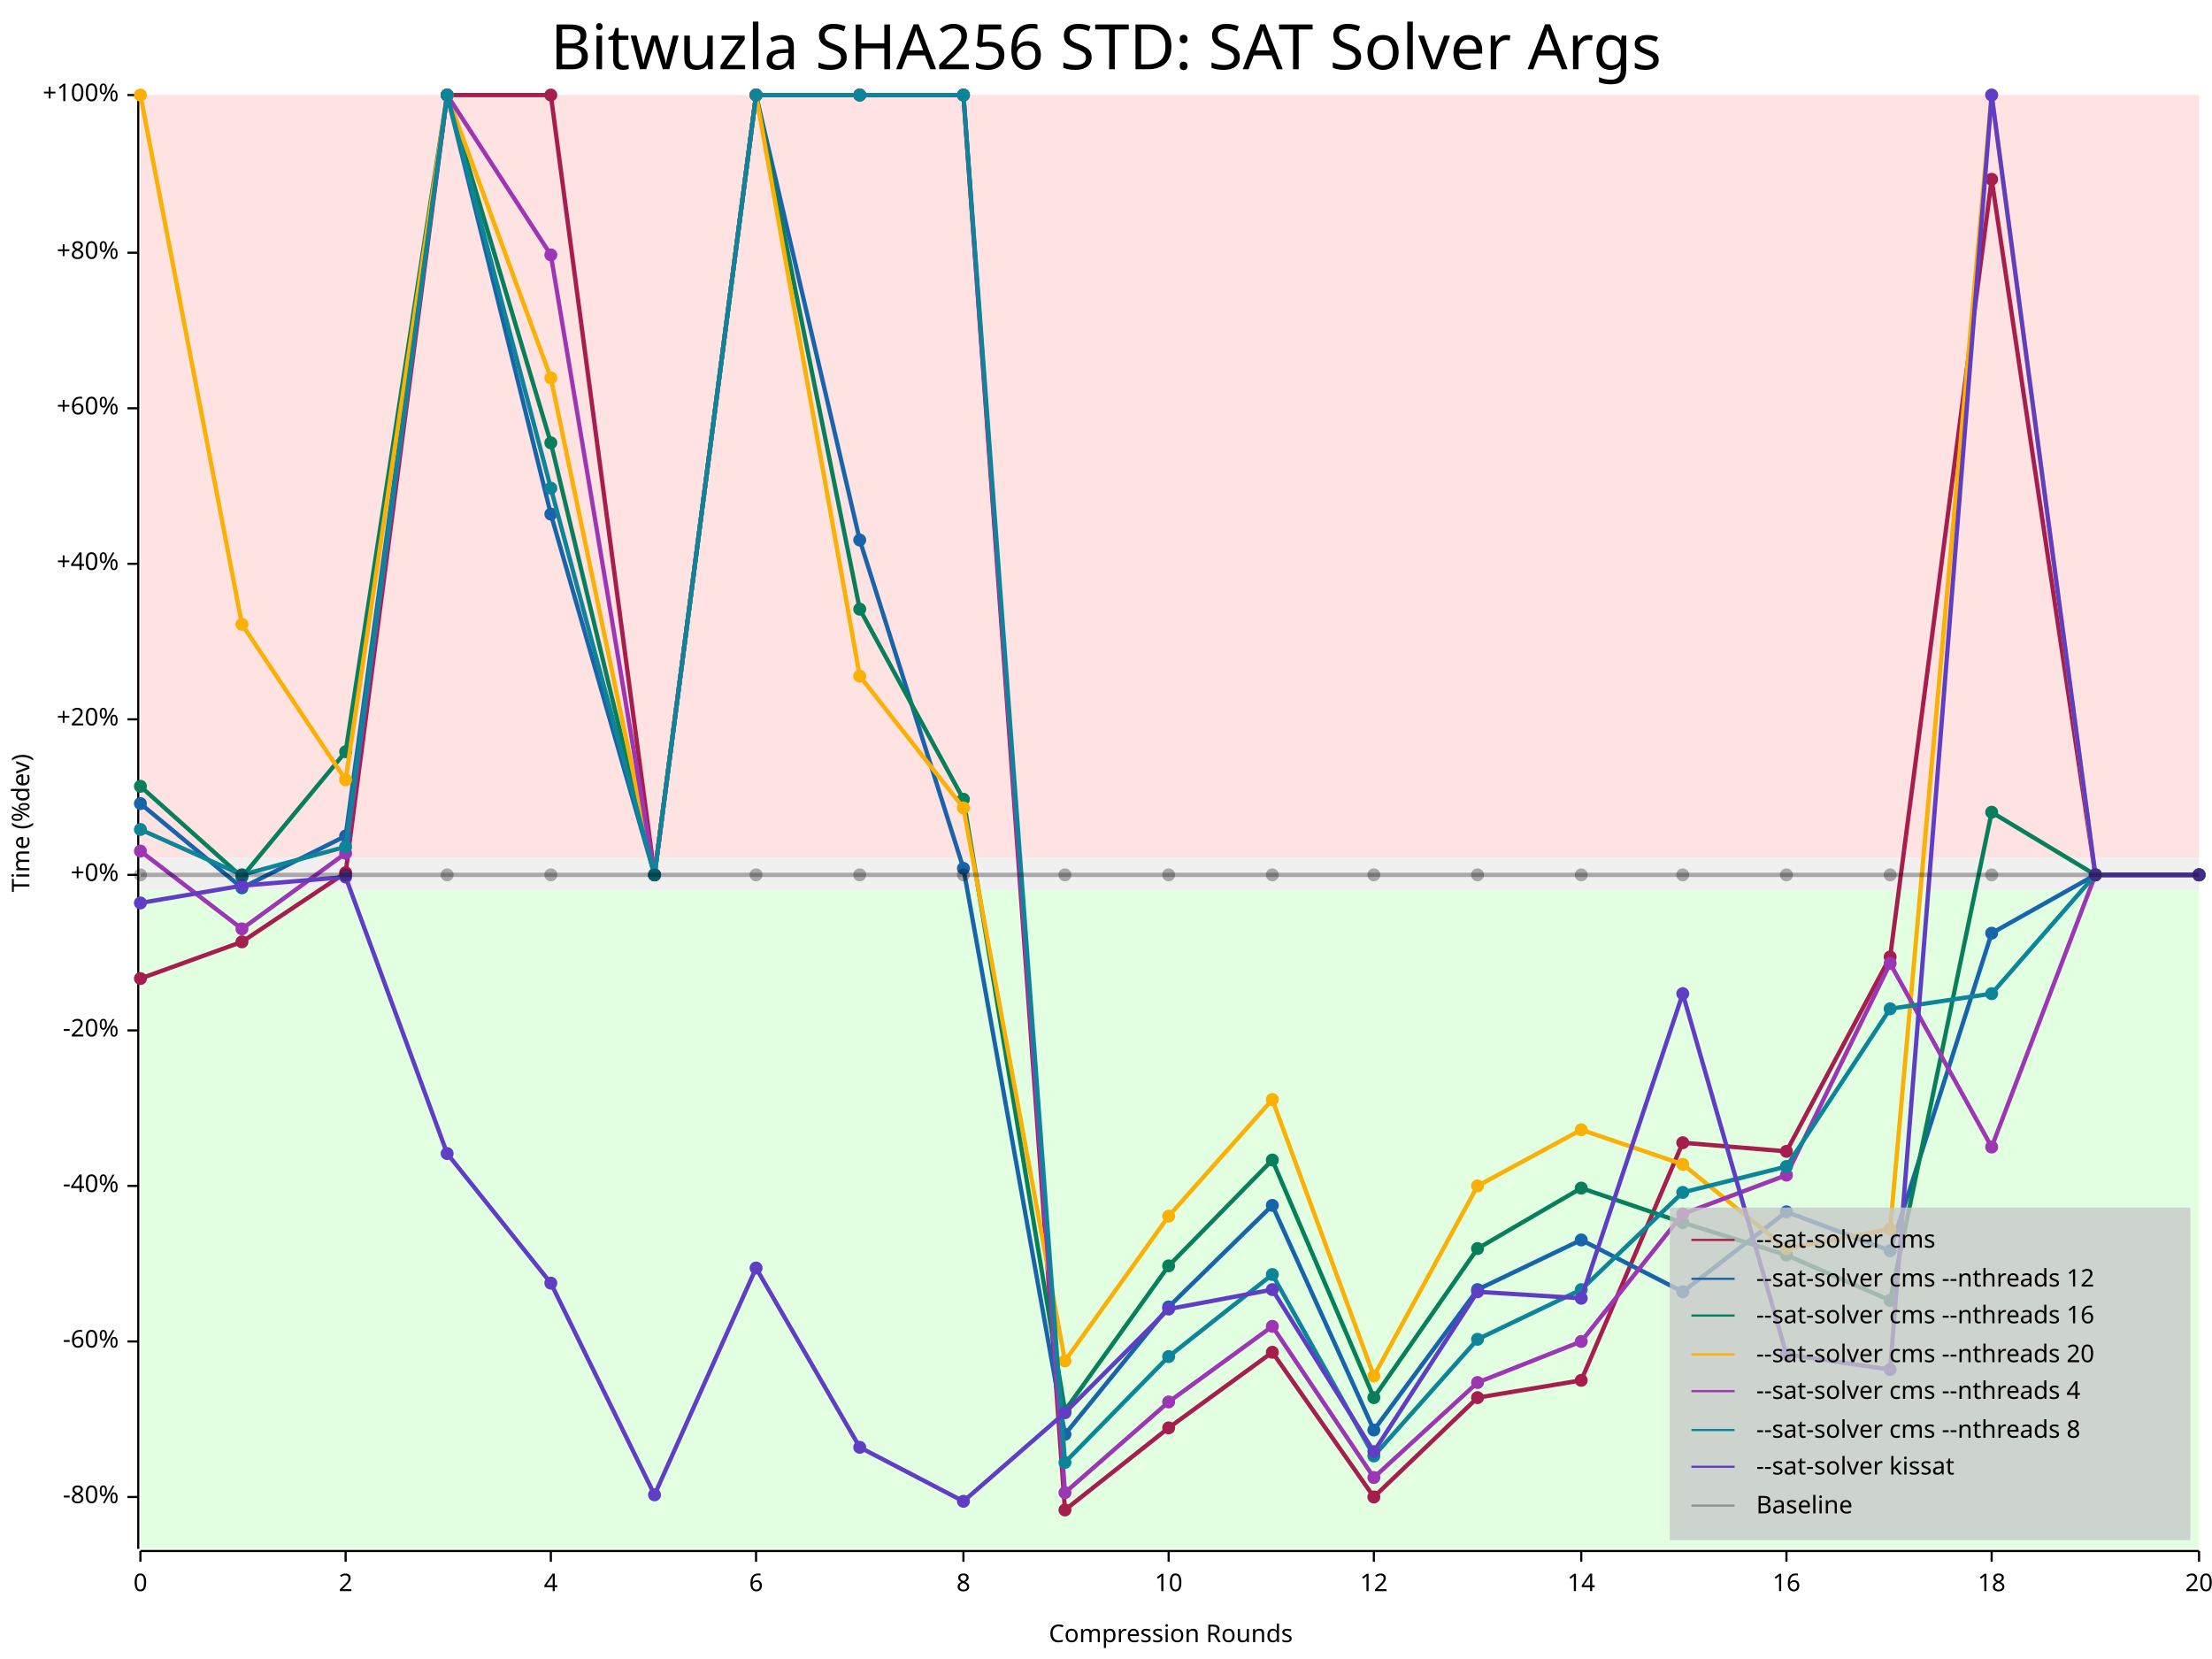
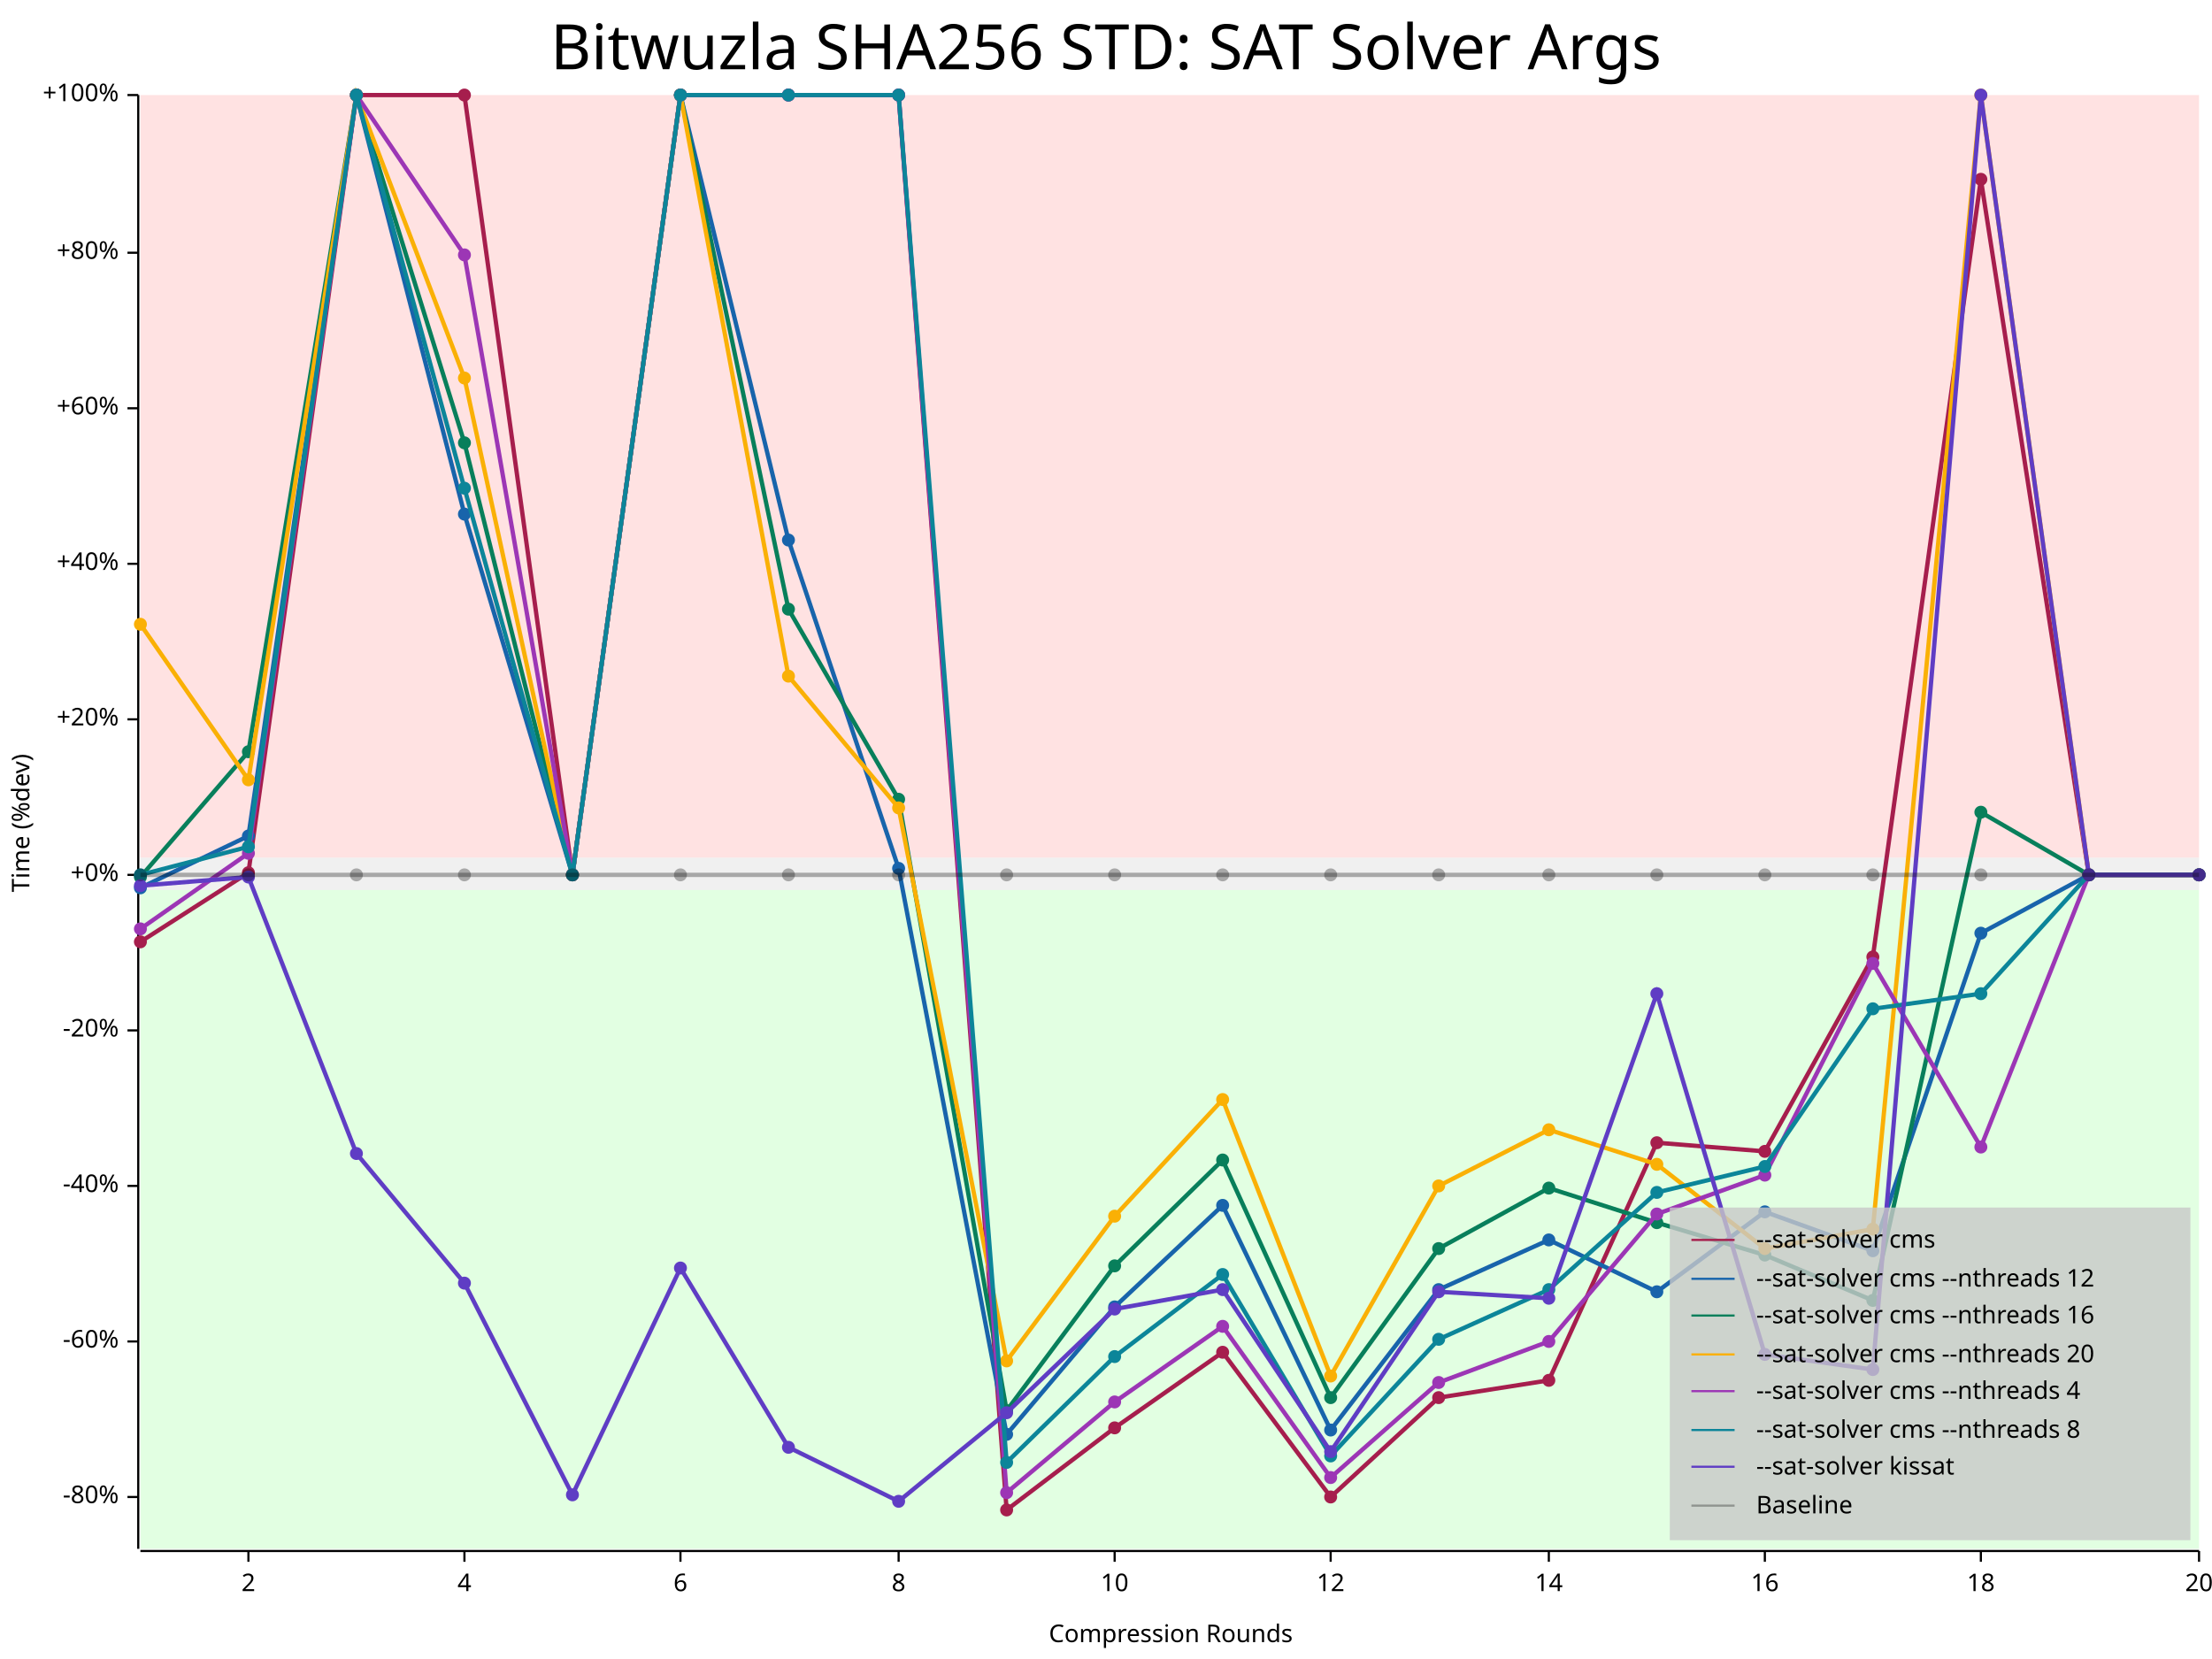
<svg xmlns="http://www.w3.org/2000/svg" width="1024" height="768" viewBox="0 0 1024 768">
  <rect x="0" y="0" width="1024" height="768" opacity="1" fill="#FFFFFF" stroke="none" />
  <text x="512" y="10" dy="0.76em" text-anchor="middle" font-family="noto sans" font-size="29.032" opacity="1" fill="#000000">
Bitwuzla SHA256 STD: SAT Solver Args
</text>
  <rect x="65" y="412" width="953" height="305" opacity="0.4" fill="#B6FFB6" stroke="none" />
  <rect x="65" y="397" width="953" height="15" opacity="0.2" fill="#B6B6B6" stroke="none" />
  <rect x="65" y="44" width="953" height="353" opacity="0.4" fill="#FFB6B6" stroke="none" />
  <text x="542" y="763" dy="-0.5ex" text-anchor="middle" font-family="noto sans" font-size="11.29" opacity="1" fill="#000000">
Compression Rounds
</text>
  <polyline fill="none" opacity="1" stroke="#000000" stroke-width="1" points="65,718 1018,718 " />
-   <text x="65" y="728" dy="0.76em" text-anchor="middle" font-family="noto sans" font-size="11.29" opacity="1" fill="#000000">
- 0
- </text>
-   <polyline fill="none" opacity="1" stroke="#000000" stroke-width="1" points="65,718 65,723 " />
-   <text x="160" y="728" dy="0.76em" text-anchor="middle" font-family="noto sans" font-size="11.29" opacity="1" fill="#000000">
+   <text x="115" y="728" dy="0.76em" text-anchor="middle" font-family="noto sans" font-size="11.29" opacity="1" fill="#000000">
2
</text>
-   <polyline fill="none" opacity="1" stroke="#000000" stroke-width="1" points="160,718 160,723 " />
-   <text x="255" y="728" dy="0.76em" text-anchor="middle" font-family="noto sans" font-size="11.29" opacity="1" fill="#000000">
+   <polyline fill="none" opacity="1" stroke="#000000" stroke-width="1" points="115,718 115,723 " />
+   <text x="215" y="728" dy="0.76em" text-anchor="middle" font-family="noto sans" font-size="11.29" opacity="1" fill="#000000">
4
</text>
-   <polyline fill="none" opacity="1" stroke="#000000" stroke-width="1" points="255,718 255,723 " />
-   <text x="350" y="728" dy="0.76em" text-anchor="middle" font-family="noto sans" font-size="11.29" opacity="1" fill="#000000">
+   <polyline fill="none" opacity="1" stroke="#000000" stroke-width="1" points="215,718 215,723 " />
+   <text x="315" y="728" dy="0.76em" text-anchor="middle" font-family="noto sans" font-size="11.29" opacity="1" fill="#000000">
6
</text>
-   <polyline fill="none" opacity="1" stroke="#000000" stroke-width="1" points="350,718 350,723 " />
-   <text x="446" y="728" dy="0.76em" text-anchor="middle" font-family="noto sans" font-size="11.29" opacity="1" fill="#000000">
+   <polyline fill="none" opacity="1" stroke="#000000" stroke-width="1" points="315,718 315,723 " />
+   <text x="416" y="728" dy="0.76em" text-anchor="middle" font-family="noto sans" font-size="11.29" opacity="1" fill="#000000">
8
</text>
-   <polyline fill="none" opacity="1" stroke="#000000" stroke-width="1" points="446,718 446,723 " />
-   <text x="541" y="728" dy="0.76em" text-anchor="middle" font-family="noto sans" font-size="11.29" opacity="1" fill="#000000">
+   <polyline fill="none" opacity="1" stroke="#000000" stroke-width="1" points="416,718 416,723 " />
+   <text x="516" y="728" dy="0.76em" text-anchor="middle" font-family="noto sans" font-size="11.29" opacity="1" fill="#000000">
10
</text>
-   <polyline fill="none" opacity="1" stroke="#000000" stroke-width="1" points="541,718 541,723 " />
-   <text x="636" y="728" dy="0.76em" text-anchor="middle" font-family="noto sans" font-size="11.29" opacity="1" fill="#000000">
+   <polyline fill="none" opacity="1" stroke="#000000" stroke-width="1" points="516,718 516,723 " />
+   <text x="616" y="728" dy="0.76em" text-anchor="middle" font-family="noto sans" font-size="11.29" opacity="1" fill="#000000">
12
</text>
-   <polyline fill="none" opacity="1" stroke="#000000" stroke-width="1" points="636,718 636,723 " />
-   <text x="732" y="728" dy="0.76em" text-anchor="middle" font-family="noto sans" font-size="11.29" opacity="1" fill="#000000">
+   <polyline fill="none" opacity="1" stroke="#000000" stroke-width="1" points="616,718 616,723 " />
+   <text x="717" y="728" dy="0.76em" text-anchor="middle" font-family="noto sans" font-size="11.29" opacity="1" fill="#000000">
14
</text>
-   <polyline fill="none" opacity="1" stroke="#000000" stroke-width="1" points="732,718 732,723 " />
-   <text x="827" y="728" dy="0.76em" text-anchor="middle" font-family="noto sans" font-size="11.29" opacity="1" fill="#000000">
+   <polyline fill="none" opacity="1" stroke="#000000" stroke-width="1" points="717,718 717,723 " />
+   <text x="817" y="728" dy="0.76em" text-anchor="middle" font-family="noto sans" font-size="11.29" opacity="1" fill="#000000">
16
</text>
-   <polyline fill="none" opacity="1" stroke="#000000" stroke-width="1" points="827,718 827,723 " />
-   <text x="922" y="728" dy="0.76em" text-anchor="middle" font-family="noto sans" font-size="11.29" opacity="1" fill="#000000">
+   <polyline fill="none" opacity="1" stroke="#000000" stroke-width="1" points="817,718 817,723 " />
+   <text x="917" y="728" dy="0.76em" text-anchor="middle" font-family="noto sans" font-size="11.29" opacity="1" fill="#000000">
18
</text>
-   <polyline fill="none" opacity="1" stroke="#000000" stroke-width="1" points="922,718 922,723 " />
+   <polyline fill="none" opacity="1" stroke="#000000" stroke-width="1" points="917,718 917,723 " />
  <text x="1018" y="728" dy="0.76em" text-anchor="middle" font-family="noto sans" font-size="11.29" opacity="1" fill="#000000">
20
</text>
  <polyline fill="none" opacity="1" stroke="#000000" stroke-width="1" points="1018,718 1018,723 " />
  <text x="5" y="381" dy="0.76em" text-anchor="middle" font-family="noto sans" font-size="11.29" opacity="1" fill="#000000" transform="rotate(270, 5, 381)">
Time (%dev)
</text>
  <polyline fill="none" opacity="1" stroke="#000000" stroke-width="1" points="64,44 64,717 " />
  <text x="55" y="693" dy="0.5ex" text-anchor="end" font-family="noto sans" font-size="11.29" opacity="1" fill="#000000">
-80%
</text>
  <polyline fill="none" opacity="1" stroke="#000000" stroke-width="1" points="59,693 64,693 " />
  <text x="55" y="621" dy="0.5ex" text-anchor="end" font-family="noto sans" font-size="11.29" opacity="1" fill="#000000">
-60%
</text>
  <polyline fill="none" opacity="1" stroke="#000000" stroke-width="1" points="59,621 64,621 " />
  <text x="55" y="549" dy="0.5ex" text-anchor="end" font-family="noto sans" font-size="11.29" opacity="1" fill="#000000">
-40%
</text>
  <polyline fill="none" opacity="1" stroke="#000000" stroke-width="1" points="59,549 64,549 " />
  <text x="55" y="477" dy="0.5ex" text-anchor="end" font-family="noto sans" font-size="11.29" opacity="1" fill="#000000">
-20%
</text>
  <polyline fill="none" opacity="1" stroke="#000000" stroke-width="1" points="59,477 64,477 " />
  <text x="55" y="405" dy="0.5ex" text-anchor="end" font-family="noto sans" font-size="11.29" opacity="1" fill="#000000">
+0%
</text>
  <polyline fill="none" opacity="1" stroke="#000000" stroke-width="1" points="59,405 64,405 " />
  <text x="55" y="333" dy="0.5ex" text-anchor="end" font-family="noto sans" font-size="11.29" opacity="1" fill="#000000">
+20%
</text>
  <polyline fill="none" opacity="1" stroke="#000000" stroke-width="1" points="59,333 64,333 " />
  <text x="55" y="261" dy="0.5ex" text-anchor="end" font-family="noto sans" font-size="11.29" opacity="1" fill="#000000">
+40%
</text>
  <polyline fill="none" opacity="1" stroke="#000000" stroke-width="1" points="59,261 64,261 " />
  <text x="55" y="189" dy="0.5ex" text-anchor="end" font-family="noto sans" font-size="11.29" opacity="1" fill="#000000">
+60%
</text>
  <polyline fill="none" opacity="1" stroke="#000000" stroke-width="1" points="59,189 64,189 " />
  <text x="55" y="117" dy="0.5ex" text-anchor="end" font-family="noto sans" font-size="11.29" opacity="1" fill="#000000">
+80%
</text>
  <polyline fill="none" opacity="1" stroke="#000000" stroke-width="1" points="59,117 64,117 " />
  <text x="55" y="44" dy="0.5ex" text-anchor="end" font-family="noto sans" font-size="11.29" opacity="1" fill="#000000">
+100%
</text>
  <polyline fill="none" opacity="1" stroke="#000000" stroke-width="1" points="59,44 64,44 " />
-   <polyline fill="none" opacity="1" stroke="#A61E4D" stroke-width="2" points="65,453 112,436 160,404 207,44 255,44 303,405 350,44 398,44 446,44 493,699 541,661 589,626 636,693 684,647 732,639 779,529 827,533 875,443 922,83 970,405 1018,405 " />
-   <circle cx="65" cy="453" r="3" opacity="1" fill="#A61E4D" stroke="none" stroke-width="1" />
-   <circle cx="112" cy="436" r="3" opacity="1" fill="#A61E4D" stroke="none" stroke-width="1" />
-   <circle cx="160" cy="404" r="3" opacity="1" fill="#A61E4D" stroke="none" stroke-width="1" />
-   <circle cx="207" cy="44" r="3" opacity="1" fill="#A61E4D" stroke="none" stroke-width="1" />
-   <circle cx="255" cy="44" r="3" opacity="1" fill="#A61E4D" stroke="none" stroke-width="1" />
-   <circle cx="303" cy="405" r="3" opacity="1" fill="#A61E4D" stroke="none" stroke-width="1" />
-   <circle cx="350" cy="44" r="3" opacity="1" fill="#A61E4D" stroke="none" stroke-width="1" />
-   <circle cx="398" cy="44" r="3" opacity="1" fill="#A61E4D" stroke="none" stroke-width="1" />
-   <circle cx="446" cy="44" r="3" opacity="1" fill="#A61E4D" stroke="none" stroke-width="1" />
-   <circle cx="493" cy="699" r="3" opacity="1" fill="#A61E4D" stroke="none" stroke-width="1" />
-   <circle cx="541" cy="661" r="3" opacity="1" fill="#A61E4D" stroke="none" stroke-width="1" />
-   <circle cx="589" cy="626" r="3" opacity="1" fill="#A61E4D" stroke="none" stroke-width="1" />
-   <circle cx="636" cy="693" r="3" opacity="1" fill="#A61E4D" stroke="none" stroke-width="1" />
-   <circle cx="684" cy="647" r="3" opacity="1" fill="#A61E4D" stroke="none" stroke-width="1" />
-   <circle cx="732" cy="639" r="3" opacity="1" fill="#A61E4D" stroke="none" stroke-width="1" />
-   <circle cx="779" cy="529" r="3" opacity="1" fill="#A61E4D" stroke="none" stroke-width="1" />
-   <circle cx="827" cy="533" r="3" opacity="1" fill="#A61E4D" stroke="none" stroke-width="1" />
-   <circle cx="875" cy="443" r="3" opacity="1" fill="#A61E4D" stroke="none" stroke-width="1" />
-   <circle cx="922" cy="83" r="3" opacity="1" fill="#A61E4D" stroke="none" stroke-width="1" />
-   <circle cx="970" cy="405" r="3" opacity="1" fill="#A61E4D" stroke="none" stroke-width="1" />
+   <polyline fill="none" opacity="1" stroke="#A61E4D" stroke-width="2" points="65,436 115,404 165,44 215,44 265,405 315,44 365,44 416,44 466,699 516,661 566,626 616,693 666,647 717,639 767,529 817,533 867,443 917,83 967,405 1018,405 " />
+   <circle cx="65" cy="436" r="3" opacity="1" fill="#A61E4D" stroke="none" stroke-width="1" />
+   <circle cx="115" cy="404" r="3" opacity="1" fill="#A61E4D" stroke="none" stroke-width="1" />
+   <circle cx="165" cy="44" r="3" opacity="1" fill="#A61E4D" stroke="none" stroke-width="1" />
+   <circle cx="215" cy="44" r="3" opacity="1" fill="#A61E4D" stroke="none" stroke-width="1" />
+   <circle cx="265" cy="405" r="3" opacity="1" fill="#A61E4D" stroke="none" stroke-width="1" />
+   <circle cx="315" cy="44" r="3" opacity="1" fill="#A61E4D" stroke="none" stroke-width="1" />
+   <circle cx="365" cy="44" r="3" opacity="1" fill="#A61E4D" stroke="none" stroke-width="1" />
+   <circle cx="416" cy="44" r="3" opacity="1" fill="#A61E4D" stroke="none" stroke-width="1" />
+   <circle cx="466" cy="699" r="3" opacity="1" fill="#A61E4D" stroke="none" stroke-width="1" />
+   <circle cx="516" cy="661" r="3" opacity="1" fill="#A61E4D" stroke="none" stroke-width="1" />
+   <circle cx="566" cy="626" r="3" opacity="1" fill="#A61E4D" stroke="none" stroke-width="1" />
+   <circle cx="616" cy="693" r="3" opacity="1" fill="#A61E4D" stroke="none" stroke-width="1" />
+   <circle cx="666" cy="647" r="3" opacity="1" fill="#A61E4D" stroke="none" stroke-width="1" />
+   <circle cx="717" cy="639" r="3" opacity="1" fill="#A61E4D" stroke="none" stroke-width="1" />
+   <circle cx="767" cy="529" r="3" opacity="1" fill="#A61E4D" stroke="none" stroke-width="1" />
+   <circle cx="817" cy="533" r="3" opacity="1" fill="#A61E4D" stroke="none" stroke-width="1" />
+   <circle cx="867" cy="443" r="3" opacity="1" fill="#A61E4D" stroke="none" stroke-width="1" />
+   <circle cx="917" cy="83" r="3" opacity="1" fill="#A61E4D" stroke="none" stroke-width="1" />
+   <circle cx="967" cy="405" r="3" opacity="1" fill="#A61E4D" stroke="none" stroke-width="1" />
  <circle cx="1018" cy="405" r="3" opacity="1" fill="#A61E4D" stroke="none" stroke-width="1" />
-   <polyline fill="none" opacity="1" stroke="#1864AB" stroke-width="2" points="65,372 112,411 160,387 207,44 255,238 303,405 350,44 398,250 446,402 493,664 541,605 589,558 636,662 684,597 732,574 779,598 827,561 875,579 922,432 970,405 1018,405 " />
-   <circle cx="65" cy="372" r="3" opacity="1" fill="#1864AB" stroke="none" stroke-width="1" />
-   <circle cx="112" cy="411" r="3" opacity="1" fill="#1864AB" stroke="none" stroke-width="1" />
-   <circle cx="160" cy="387" r="3" opacity="1" fill="#1864AB" stroke="none" stroke-width="1" />
-   <circle cx="207" cy="44" r="3" opacity="1" fill="#1864AB" stroke="none" stroke-width="1" />
-   <circle cx="255" cy="238" r="3" opacity="1" fill="#1864AB" stroke="none" stroke-width="1" />
-   <circle cx="303" cy="405" r="3" opacity="1" fill="#1864AB" stroke="none" stroke-width="1" />
-   <circle cx="350" cy="44" r="3" opacity="1" fill="#1864AB" stroke="none" stroke-width="1" />
-   <circle cx="398" cy="250" r="3" opacity="1" fill="#1864AB" stroke="none" stroke-width="1" />
-   <circle cx="446" cy="402" r="3" opacity="1" fill="#1864AB" stroke="none" stroke-width="1" />
-   <circle cx="493" cy="664" r="3" opacity="1" fill="#1864AB" stroke="none" stroke-width="1" />
-   <circle cx="541" cy="605" r="3" opacity="1" fill="#1864AB" stroke="none" stroke-width="1" />
-   <circle cx="589" cy="558" r="3" opacity="1" fill="#1864AB" stroke="none" stroke-width="1" />
-   <circle cx="636" cy="662" r="3" opacity="1" fill="#1864AB" stroke="none" stroke-width="1" />
-   <circle cx="684" cy="597" r="3" opacity="1" fill="#1864AB" stroke="none" stroke-width="1" />
-   <circle cx="732" cy="574" r="3" opacity="1" fill="#1864AB" stroke="none" stroke-width="1" />
-   <circle cx="779" cy="598" r="3" opacity="1" fill="#1864AB" stroke="none" stroke-width="1" />
-   <circle cx="827" cy="561" r="3" opacity="1" fill="#1864AB" stroke="none" stroke-width="1" />
-   <circle cx="875" cy="579" r="3" opacity="1" fill="#1864AB" stroke="none" stroke-width="1" />
-   <circle cx="922" cy="432" r="3" opacity="1" fill="#1864AB" stroke="none" stroke-width="1" />
-   <circle cx="970" cy="405" r="3" opacity="1" fill="#1864AB" stroke="none" stroke-width="1" />
+   <polyline fill="none" opacity="1" stroke="#1864AB" stroke-width="2" points="65,411 115,387 165,44 215,238 265,405 315,44 365,250 416,402 466,664 516,605 566,558 616,662 666,597 717,574 767,598 817,561 867,579 917,432 967,405 1018,405 " />
+   <circle cx="65" cy="411" r="3" opacity="1" fill="#1864AB" stroke="none" stroke-width="1" />
+   <circle cx="115" cy="387" r="3" opacity="1" fill="#1864AB" stroke="none" stroke-width="1" />
+   <circle cx="165" cy="44" r="3" opacity="1" fill="#1864AB" stroke="none" stroke-width="1" />
+   <circle cx="215" cy="238" r="3" opacity="1" fill="#1864AB" stroke="none" stroke-width="1" />
+   <circle cx="265" cy="405" r="3" opacity="1" fill="#1864AB" stroke="none" stroke-width="1" />
+   <circle cx="315" cy="44" r="3" opacity="1" fill="#1864AB" stroke="none" stroke-width="1" />
+   <circle cx="365" cy="250" r="3" opacity="1" fill="#1864AB" stroke="none" stroke-width="1" />
+   <circle cx="416" cy="402" r="3" opacity="1" fill="#1864AB" stroke="none" stroke-width="1" />
+   <circle cx="466" cy="664" r="3" opacity="1" fill="#1864AB" stroke="none" stroke-width="1" />
+   <circle cx="516" cy="605" r="3" opacity="1" fill="#1864AB" stroke="none" stroke-width="1" />
+   <circle cx="566" cy="558" r="3" opacity="1" fill="#1864AB" stroke="none" stroke-width="1" />
+   <circle cx="616" cy="662" r="3" opacity="1" fill="#1864AB" stroke="none" stroke-width="1" />
+   <circle cx="666" cy="597" r="3" opacity="1" fill="#1864AB" stroke="none" stroke-width="1" />
+   <circle cx="717" cy="574" r="3" opacity="1" fill="#1864AB" stroke="none" stroke-width="1" />
+   <circle cx="767" cy="598" r="3" opacity="1" fill="#1864AB" stroke="none" stroke-width="1" />
+   <circle cx="817" cy="561" r="3" opacity="1" fill="#1864AB" stroke="none" stroke-width="1" />
+   <circle cx="867" cy="579" r="3" opacity="1" fill="#1864AB" stroke="none" stroke-width="1" />
+   <circle cx="917" cy="432" r="3" opacity="1" fill="#1864AB" stroke="none" stroke-width="1" />
+   <circle cx="967" cy="405" r="3" opacity="1" fill="#1864AB" stroke="none" stroke-width="1" />
  <circle cx="1018" cy="405" r="3" opacity="1" fill="#1864AB" stroke="none" stroke-width="1" />
-   <polyline fill="none" opacity="1" stroke="#087F5B" stroke-width="2" points="65,364 112,406 160,348 207,44 255,205 303,405 350,44 398,282 446,370 493,653 541,586 589,537 636,647 684,578 732,550 779,566 827,581 875,602 922,376 970,405 1018,405 " />
-   <circle cx="65" cy="364" r="3" opacity="1" fill="#087F5B" stroke="none" stroke-width="1" />
-   <circle cx="112" cy="406" r="3" opacity="1" fill="#087F5B" stroke="none" stroke-width="1" />
-   <circle cx="160" cy="348" r="3" opacity="1" fill="#087F5B" stroke="none" stroke-width="1" />
-   <circle cx="207" cy="44" r="3" opacity="1" fill="#087F5B" stroke="none" stroke-width="1" />
-   <circle cx="255" cy="205" r="3" opacity="1" fill="#087F5B" stroke="none" stroke-width="1" />
-   <circle cx="303" cy="405" r="3" opacity="1" fill="#087F5B" stroke="none" stroke-width="1" />
-   <circle cx="350" cy="44" r="3" opacity="1" fill="#087F5B" stroke="none" stroke-width="1" />
-   <circle cx="398" cy="282" r="3" opacity="1" fill="#087F5B" stroke="none" stroke-width="1" />
-   <circle cx="446" cy="370" r="3" opacity="1" fill="#087F5B" stroke="none" stroke-width="1" />
-   <circle cx="493" cy="653" r="3" opacity="1" fill="#087F5B" stroke="none" stroke-width="1" />
-   <circle cx="541" cy="586" r="3" opacity="1" fill="#087F5B" stroke="none" stroke-width="1" />
-   <circle cx="589" cy="537" r="3" opacity="1" fill="#087F5B" stroke="none" stroke-width="1" />
-   <circle cx="636" cy="647" r="3" opacity="1" fill="#087F5B" stroke="none" stroke-width="1" />
-   <circle cx="684" cy="578" r="3" opacity="1" fill="#087F5B" stroke="none" stroke-width="1" />
-   <circle cx="732" cy="550" r="3" opacity="1" fill="#087F5B" stroke="none" stroke-width="1" />
-   <circle cx="779" cy="566" r="3" opacity="1" fill="#087F5B" stroke="none" stroke-width="1" />
-   <circle cx="827" cy="581" r="3" opacity="1" fill="#087F5B" stroke="none" stroke-width="1" />
-   <circle cx="875" cy="602" r="3" opacity="1" fill="#087F5B" stroke="none" stroke-width="1" />
-   <circle cx="922" cy="376" r="3" opacity="1" fill="#087F5B" stroke="none" stroke-width="1" />
-   <circle cx="970" cy="405" r="3" opacity="1" fill="#087F5B" stroke="none" stroke-width="1" />
+   <polyline fill="none" opacity="1" stroke="#087F5B" stroke-width="2" points="65,406 115,348 165,44 215,205 265,405 315,44 365,282 416,370 466,653 516,586 566,537 616,647 666,578 717,550 767,566 817,581 867,602 917,376 967,405 1018,405 " />
+   <circle cx="65" cy="406" r="3" opacity="1" fill="#087F5B" stroke="none" stroke-width="1" />
+   <circle cx="115" cy="348" r="3" opacity="1" fill="#087F5B" stroke="none" stroke-width="1" />
+   <circle cx="165" cy="44" r="3" opacity="1" fill="#087F5B" stroke="none" stroke-width="1" />
+   <circle cx="215" cy="205" r="3" opacity="1" fill="#087F5B" stroke="none" stroke-width="1" />
+   <circle cx="265" cy="405" r="3" opacity="1" fill="#087F5B" stroke="none" stroke-width="1" />
+   <circle cx="315" cy="44" r="3" opacity="1" fill="#087F5B" stroke="none" stroke-width="1" />
+   <circle cx="365" cy="282" r="3" opacity="1" fill="#087F5B" stroke="none" stroke-width="1" />
+   <circle cx="416" cy="370" r="3" opacity="1" fill="#087F5B" stroke="none" stroke-width="1" />
+   <circle cx="466" cy="653" r="3" opacity="1" fill="#087F5B" stroke="none" stroke-width="1" />
+   <circle cx="516" cy="586" r="3" opacity="1" fill="#087F5B" stroke="none" stroke-width="1" />
+   <circle cx="566" cy="537" r="3" opacity="1" fill="#087F5B" stroke="none" stroke-width="1" />
+   <circle cx="616" cy="647" r="3" opacity="1" fill="#087F5B" stroke="none" stroke-width="1" />
+   <circle cx="666" cy="578" r="3" opacity="1" fill="#087F5B" stroke="none" stroke-width="1" />
+   <circle cx="717" cy="550" r="3" opacity="1" fill="#087F5B" stroke="none" stroke-width="1" />
+   <circle cx="767" cy="566" r="3" opacity="1" fill="#087F5B" stroke="none" stroke-width="1" />
+   <circle cx="817" cy="581" r="3" opacity="1" fill="#087F5B" stroke="none" stroke-width="1" />
+   <circle cx="867" cy="602" r="3" opacity="1" fill="#087F5B" stroke="none" stroke-width="1" />
+   <circle cx="917" cy="376" r="3" opacity="1" fill="#087F5B" stroke="none" stroke-width="1" />
+   <circle cx="967" cy="405" r="3" opacity="1" fill="#087F5B" stroke="none" stroke-width="1" />
  <circle cx="1018" cy="405" r="3" opacity="1" fill="#087F5B" stroke="none" stroke-width="1" />
-   <polyline fill="none" opacity="1" stroke="#FAB005" stroke-width="2" points="65,44 112,289 160,361 207,44 255,175 303,405 350,44 398,313 446,374 493,630 541,563 589,509 636,637 684,549 732,523 779,539 827,578 875,569 922,44 970,405 1018,405 " />
-   <circle cx="65" cy="44" r="3" opacity="1" fill="#FAB005" stroke="none" stroke-width="1" />
-   <circle cx="112" cy="289" r="3" opacity="1" fill="#FAB005" stroke="none" stroke-width="1" />
-   <circle cx="160" cy="361" r="3" opacity="1" fill="#FAB005" stroke="none" stroke-width="1" />
-   <circle cx="207" cy="44" r="3" opacity="1" fill="#FAB005" stroke="none" stroke-width="1" />
-   <circle cx="255" cy="175" r="3" opacity="1" fill="#FAB005" stroke="none" stroke-width="1" />
-   <circle cx="303" cy="405" r="3" opacity="1" fill="#FAB005" stroke="none" stroke-width="1" />
-   <circle cx="350" cy="44" r="3" opacity="1" fill="#FAB005" stroke="none" stroke-width="1" />
-   <circle cx="398" cy="313" r="3" opacity="1" fill="#FAB005" stroke="none" stroke-width="1" />
-   <circle cx="446" cy="374" r="3" opacity="1" fill="#FAB005" stroke="none" stroke-width="1" />
-   <circle cx="493" cy="630" r="3" opacity="1" fill="#FAB005" stroke="none" stroke-width="1" />
-   <circle cx="541" cy="563" r="3" opacity="1" fill="#FAB005" stroke="none" stroke-width="1" />
-   <circle cx="589" cy="509" r="3" opacity="1" fill="#FAB005" stroke="none" stroke-width="1" />
-   <circle cx="636" cy="637" r="3" opacity="1" fill="#FAB005" stroke="none" stroke-width="1" />
-   <circle cx="684" cy="549" r="3" opacity="1" fill="#FAB005" stroke="none" stroke-width="1" />
-   <circle cx="732" cy="523" r="3" opacity="1" fill="#FAB005" stroke="none" stroke-width="1" />
-   <circle cx="779" cy="539" r="3" opacity="1" fill="#FAB005" stroke="none" stroke-width="1" />
-   <circle cx="827" cy="578" r="3" opacity="1" fill="#FAB005" stroke="none" stroke-width="1" />
-   <circle cx="875" cy="569" r="3" opacity="1" fill="#FAB005" stroke="none" stroke-width="1" />
-   <circle cx="922" cy="44" r="3" opacity="1" fill="#FAB005" stroke="none" stroke-width="1" />
-   <circle cx="970" cy="405" r="3" opacity="1" fill="#FAB005" stroke="none" stroke-width="1" />
+   <polyline fill="none" opacity="1" stroke="#FAB005" stroke-width="2" points="65,289 115,361 165,44 215,175 265,405 315,44 365,313 416,374 466,630 516,563 566,509 616,637 666,549 717,523 767,539 817,578 867,569 917,44 967,405 1018,405 " />
+   <circle cx="65" cy="289" r="3" opacity="1" fill="#FAB005" stroke="none" stroke-width="1" />
+   <circle cx="115" cy="361" r="3" opacity="1" fill="#FAB005" stroke="none" stroke-width="1" />
+   <circle cx="165" cy="44" r="3" opacity="1" fill="#FAB005" stroke="none" stroke-width="1" />
+   <circle cx="215" cy="175" r="3" opacity="1" fill="#FAB005" stroke="none" stroke-width="1" />
+   <circle cx="265" cy="405" r="3" opacity="1" fill="#FAB005" stroke="none" stroke-width="1" />
+   <circle cx="315" cy="44" r="3" opacity="1" fill="#FAB005" stroke="none" stroke-width="1" />
+   <circle cx="365" cy="313" r="3" opacity="1" fill="#FAB005" stroke="none" stroke-width="1" />
+   <circle cx="416" cy="374" r="3" opacity="1" fill="#FAB005" stroke="none" stroke-width="1" />
+   <circle cx="466" cy="630" r="3" opacity="1" fill="#FAB005" stroke="none" stroke-width="1" />
+   <circle cx="516" cy="563" r="3" opacity="1" fill="#FAB005" stroke="none" stroke-width="1" />
+   <circle cx="566" cy="509" r="3" opacity="1" fill="#FAB005" stroke="none" stroke-width="1" />
+   <circle cx="616" cy="637" r="3" opacity="1" fill="#FAB005" stroke="none" stroke-width="1" />
+   <circle cx="666" cy="549" r="3" opacity="1" fill="#FAB005" stroke="none" stroke-width="1" />
+   <circle cx="717" cy="523" r="3" opacity="1" fill="#FAB005" stroke="none" stroke-width="1" />
+   <circle cx="767" cy="539" r="3" opacity="1" fill="#FAB005" stroke="none" stroke-width="1" />
+   <circle cx="817" cy="578" r="3" opacity="1" fill="#FAB005" stroke="none" stroke-width="1" />
+   <circle cx="867" cy="569" r="3" opacity="1" fill="#FAB005" stroke="none" stroke-width="1" />
+   <circle cx="917" cy="44" r="3" opacity="1" fill="#FAB005" stroke="none" stroke-width="1" />
+   <circle cx="967" cy="405" r="3" opacity="1" fill="#FAB005" stroke="none" stroke-width="1" />
  <circle cx="1018" cy="405" r="3" opacity="1" fill="#FAB005" stroke="none" stroke-width="1" />
-   <polyline fill="none" opacity="1" stroke="#9C36B5" stroke-width="2" points="65,394 112,430 160,395 207,44 255,118 303,405 350,44 398,44 446,44 493,691 541,649 589,614 636,684 684,640 732,621 779,562 827,544 875,446 922,531 970,405 1018,405 " />
-   <circle cx="65" cy="394" r="3" opacity="1" fill="#9C36B5" stroke="none" stroke-width="1" />
-   <circle cx="112" cy="430" r="3" opacity="1" fill="#9C36B5" stroke="none" stroke-width="1" />
-   <circle cx="160" cy="395" r="3" opacity="1" fill="#9C36B5" stroke="none" stroke-width="1" />
-   <circle cx="207" cy="44" r="3" opacity="1" fill="#9C36B5" stroke="none" stroke-width="1" />
-   <circle cx="255" cy="118" r="3" opacity="1" fill="#9C36B5" stroke="none" stroke-width="1" />
-   <circle cx="303" cy="405" r="3" opacity="1" fill="#9C36B5" stroke="none" stroke-width="1" />
-   <circle cx="350" cy="44" r="3" opacity="1" fill="#9C36B5" stroke="none" stroke-width="1" />
-   <circle cx="398" cy="44" r="3" opacity="1" fill="#9C36B5" stroke="none" stroke-width="1" />
-   <circle cx="446" cy="44" r="3" opacity="1" fill="#9C36B5" stroke="none" stroke-width="1" />
-   <circle cx="493" cy="691" r="3" opacity="1" fill="#9C36B5" stroke="none" stroke-width="1" />
-   <circle cx="541" cy="649" r="3" opacity="1" fill="#9C36B5" stroke="none" stroke-width="1" />
-   <circle cx="589" cy="614" r="3" opacity="1" fill="#9C36B5" stroke="none" stroke-width="1" />
-   <circle cx="636" cy="684" r="3" opacity="1" fill="#9C36B5" stroke="none" stroke-width="1" />
-   <circle cx="684" cy="640" r="3" opacity="1" fill="#9C36B5" stroke="none" stroke-width="1" />
-   <circle cx="732" cy="621" r="3" opacity="1" fill="#9C36B5" stroke="none" stroke-width="1" />
-   <circle cx="779" cy="562" r="3" opacity="1" fill="#9C36B5" stroke="none" stroke-width="1" />
-   <circle cx="827" cy="544" r="3" opacity="1" fill="#9C36B5" stroke="none" stroke-width="1" />
-   <circle cx="875" cy="446" r="3" opacity="1" fill="#9C36B5" stroke="none" stroke-width="1" />
-   <circle cx="922" cy="531" r="3" opacity="1" fill="#9C36B5" stroke="none" stroke-width="1" />
-   <circle cx="970" cy="405" r="3" opacity="1" fill="#9C36B5" stroke="none" stroke-width="1" />
+   <polyline fill="none" opacity="1" stroke="#9C36B5" stroke-width="2" points="65,430 115,395 165,44 215,118 265,405 315,44 365,44 416,44 466,691 516,649 566,614 616,684 666,640 717,621 767,562 817,544 867,446 917,531 967,405 1018,405 " />
+   <circle cx="65" cy="430" r="3" opacity="1" fill="#9C36B5" stroke="none" stroke-width="1" />
+   <circle cx="115" cy="395" r="3" opacity="1" fill="#9C36B5" stroke="none" stroke-width="1" />
+   <circle cx="165" cy="44" r="3" opacity="1" fill="#9C36B5" stroke="none" stroke-width="1" />
+   <circle cx="215" cy="118" r="3" opacity="1" fill="#9C36B5" stroke="none" stroke-width="1" />
+   <circle cx="265" cy="405" r="3" opacity="1" fill="#9C36B5" stroke="none" stroke-width="1" />
+   <circle cx="315" cy="44" r="3" opacity="1" fill="#9C36B5" stroke="none" stroke-width="1" />
+   <circle cx="365" cy="44" r="3" opacity="1" fill="#9C36B5" stroke="none" stroke-width="1" />
+   <circle cx="416" cy="44" r="3" opacity="1" fill="#9C36B5" stroke="none" stroke-width="1" />
+   <circle cx="466" cy="691" r="3" opacity="1" fill="#9C36B5" stroke="none" stroke-width="1" />
+   <circle cx="516" cy="649" r="3" opacity="1" fill="#9C36B5" stroke="none" stroke-width="1" />
+   <circle cx="566" cy="614" r="3" opacity="1" fill="#9C36B5" stroke="none" stroke-width="1" />
+   <circle cx="616" cy="684" r="3" opacity="1" fill="#9C36B5" stroke="none" stroke-width="1" />
+   <circle cx="666" cy="640" r="3" opacity="1" fill="#9C36B5" stroke="none" stroke-width="1" />
+   <circle cx="717" cy="621" r="3" opacity="1" fill="#9C36B5" stroke="none" stroke-width="1" />
+   <circle cx="767" cy="562" r="3" opacity="1" fill="#9C36B5" stroke="none" stroke-width="1" />
+   <circle cx="817" cy="544" r="3" opacity="1" fill="#9C36B5" stroke="none" stroke-width="1" />
+   <circle cx="867" cy="446" r="3" opacity="1" fill="#9C36B5" stroke="none" stroke-width="1" />
+   <circle cx="917" cy="531" r="3" opacity="1" fill="#9C36B5" stroke="none" stroke-width="1" />
+   <circle cx="967" cy="405" r="3" opacity="1" fill="#9C36B5" stroke="none" stroke-width="1" />
  <circle cx="1018" cy="405" r="3" opacity="1" fill="#9C36B5" stroke="none" stroke-width="1" />
-   <polyline fill="none" opacity="1" stroke="#0C8599" stroke-width="2" points="65,384 112,405 160,392 207,44 255,226 303,405 350,44 398,44 446,44 493,677 541,628 589,590 636,674 684,620 732,597 779,552 827,540 875,467 922,460 970,405 1018,405 " />
-   <circle cx="65" cy="384" r="3" opacity="1" fill="#0C8599" stroke="none" stroke-width="1" />
-   <circle cx="112" cy="405" r="3" opacity="1" fill="#0C8599" stroke="none" stroke-width="1" />
-   <circle cx="160" cy="392" r="3" opacity="1" fill="#0C8599" stroke="none" stroke-width="1" />
-   <circle cx="207" cy="44" r="3" opacity="1" fill="#0C8599" stroke="none" stroke-width="1" />
-   <circle cx="255" cy="226" r="3" opacity="1" fill="#0C8599" stroke="none" stroke-width="1" />
-   <circle cx="303" cy="405" r="3" opacity="1" fill="#0C8599" stroke="none" stroke-width="1" />
-   <circle cx="350" cy="44" r="3" opacity="1" fill="#0C8599" stroke="none" stroke-width="1" />
-   <circle cx="398" cy="44" r="3" opacity="1" fill="#0C8599" stroke="none" stroke-width="1" />
-   <circle cx="446" cy="44" r="3" opacity="1" fill="#0C8599" stroke="none" stroke-width="1" />
-   <circle cx="493" cy="677" r="3" opacity="1" fill="#0C8599" stroke="none" stroke-width="1" />
-   <circle cx="541" cy="628" r="3" opacity="1" fill="#0C8599" stroke="none" stroke-width="1" />
-   <circle cx="589" cy="590" r="3" opacity="1" fill="#0C8599" stroke="none" stroke-width="1" />
-   <circle cx="636" cy="674" r="3" opacity="1" fill="#0C8599" stroke="none" stroke-width="1" />
-   <circle cx="684" cy="620" r="3" opacity="1" fill="#0C8599" stroke="none" stroke-width="1" />
-   <circle cx="732" cy="597" r="3" opacity="1" fill="#0C8599" stroke="none" stroke-width="1" />
-   <circle cx="779" cy="552" r="3" opacity="1" fill="#0C8599" stroke="none" stroke-width="1" />
-   <circle cx="827" cy="540" r="3" opacity="1" fill="#0C8599" stroke="none" stroke-width="1" />
-   <circle cx="875" cy="467" r="3" opacity="1" fill="#0C8599" stroke="none" stroke-width="1" />
-   <circle cx="922" cy="460" r="3" opacity="1" fill="#0C8599" stroke="none" stroke-width="1" />
-   <circle cx="970" cy="405" r="3" opacity="1" fill="#0C8599" stroke="none" stroke-width="1" />
+   <polyline fill="none" opacity="1" stroke="#0C8599" stroke-width="2" points="65,405 115,392 165,44 215,226 265,405 315,44 365,44 416,44 466,677 516,628 566,590 616,674 666,620 717,597 767,552 817,540 867,467 917,460 967,405 1018,405 " />
+   <circle cx="65" cy="405" r="3" opacity="1" fill="#0C8599" stroke="none" stroke-width="1" />
+   <circle cx="115" cy="392" r="3" opacity="1" fill="#0C8599" stroke="none" stroke-width="1" />
+   <circle cx="165" cy="44" r="3" opacity="1" fill="#0C8599" stroke="none" stroke-width="1" />
+   <circle cx="215" cy="226" r="3" opacity="1" fill="#0C8599" stroke="none" stroke-width="1" />
+   <circle cx="265" cy="405" r="3" opacity="1" fill="#0C8599" stroke="none" stroke-width="1" />
+   <circle cx="315" cy="44" r="3" opacity="1" fill="#0C8599" stroke="none" stroke-width="1" />
+   <circle cx="365" cy="44" r="3" opacity="1" fill="#0C8599" stroke="none" stroke-width="1" />
+   <circle cx="416" cy="44" r="3" opacity="1" fill="#0C8599" stroke="none" stroke-width="1" />
+   <circle cx="466" cy="677" r="3" opacity="1" fill="#0C8599" stroke="none" stroke-width="1" />
+   <circle cx="516" cy="628" r="3" opacity="1" fill="#0C8599" stroke="none" stroke-width="1" />
+   <circle cx="566" cy="590" r="3" opacity="1" fill="#0C8599" stroke="none" stroke-width="1" />
+   <circle cx="616" cy="674" r="3" opacity="1" fill="#0C8599" stroke="none" stroke-width="1" />
+   <circle cx="666" cy="620" r="3" opacity="1" fill="#0C8599" stroke="none" stroke-width="1" />
+   <circle cx="717" cy="597" r="3" opacity="1" fill="#0C8599" stroke="none" stroke-width="1" />
+   <circle cx="767" cy="552" r="3" opacity="1" fill="#0C8599" stroke="none" stroke-width="1" />
+   <circle cx="817" cy="540" r="3" opacity="1" fill="#0C8599" stroke="none" stroke-width="1" />
+   <circle cx="867" cy="467" r="3" opacity="1" fill="#0C8599" stroke="none" stroke-width="1" />
+   <circle cx="917" cy="460" r="3" opacity="1" fill="#0C8599" stroke="none" stroke-width="1" />
+   <circle cx="967" cy="405" r="3" opacity="1" fill="#0C8599" stroke="none" stroke-width="1" />
  <circle cx="1018" cy="405" r="3" opacity="1" fill="#0C8599" stroke="none" stroke-width="1" />
-   <polyline fill="none" opacity="1" stroke="#5F3DC4" stroke-width="2" points="65,418 112,410 160,406 207,534 255,594 303,692 350,587 398,670 446,695 493,654 541,606 589,597 636,672 684,598 732,601 779,460 827,627 875,634 922,44 970,405 1018,405 " />
-   <circle cx="65" cy="418" r="3" opacity="1" fill="#5F3DC4" stroke="none" stroke-width="1" />
-   <circle cx="112" cy="410" r="3" opacity="1" fill="#5F3DC4" stroke="none" stroke-width="1" />
-   <circle cx="160" cy="406" r="3" opacity="1" fill="#5F3DC4" stroke="none" stroke-width="1" />
-   <circle cx="207" cy="534" r="3" opacity="1" fill="#5F3DC4" stroke="none" stroke-width="1" />
-   <circle cx="255" cy="594" r="3" opacity="1" fill="#5F3DC4" stroke="none" stroke-width="1" />
-   <circle cx="303" cy="692" r="3" opacity="1" fill="#5F3DC4" stroke="none" stroke-width="1" />
-   <circle cx="350" cy="587" r="3" opacity="1" fill="#5F3DC4" stroke="none" stroke-width="1" />
-   <circle cx="398" cy="670" r="3" opacity="1" fill="#5F3DC4" stroke="none" stroke-width="1" />
-   <circle cx="446" cy="695" r="3" opacity="1" fill="#5F3DC4" stroke="none" stroke-width="1" />
-   <circle cx="493" cy="654" r="3" opacity="1" fill="#5F3DC4" stroke="none" stroke-width="1" />
-   <circle cx="541" cy="606" r="3" opacity="1" fill="#5F3DC4" stroke="none" stroke-width="1" />
-   <circle cx="589" cy="597" r="3" opacity="1" fill="#5F3DC4" stroke="none" stroke-width="1" />
-   <circle cx="636" cy="672" r="3" opacity="1" fill="#5F3DC4" stroke="none" stroke-width="1" />
-   <circle cx="684" cy="598" r="3" opacity="1" fill="#5F3DC4" stroke="none" stroke-width="1" />
-   <circle cx="732" cy="601" r="3" opacity="1" fill="#5F3DC4" stroke="none" stroke-width="1" />
-   <circle cx="779" cy="460" r="3" opacity="1" fill="#5F3DC4" stroke="none" stroke-width="1" />
-   <circle cx="827" cy="627" r="3" opacity="1" fill="#5F3DC4" stroke="none" stroke-width="1" />
-   <circle cx="875" cy="634" r="3" opacity="1" fill="#5F3DC4" stroke="none" stroke-width="1" />
-   <circle cx="922" cy="44" r="3" opacity="1" fill="#5F3DC4" stroke="none" stroke-width="1" />
-   <circle cx="970" cy="405" r="3" opacity="1" fill="#5F3DC4" stroke="none" stroke-width="1" />
+   <polyline fill="none" opacity="1" stroke="#5F3DC4" stroke-width="2" points="65,410 115,406 165,534 215,594 265,692 315,587 365,670 416,695 466,654 516,606 566,597 616,672 666,598 717,601 767,460 817,627 867,634 917,44 967,405 1018,405 " />
+   <circle cx="65" cy="410" r="3" opacity="1" fill="#5F3DC4" stroke="none" stroke-width="1" />
+   <circle cx="115" cy="406" r="3" opacity="1" fill="#5F3DC4" stroke="none" stroke-width="1" />
+   <circle cx="165" cy="534" r="3" opacity="1" fill="#5F3DC4" stroke="none" stroke-width="1" />
+   <circle cx="215" cy="594" r="3" opacity="1" fill="#5F3DC4" stroke="none" stroke-width="1" />
+   <circle cx="265" cy="692" r="3" opacity="1" fill="#5F3DC4" stroke="none" stroke-width="1" />
+   <circle cx="315" cy="587" r="3" opacity="1" fill="#5F3DC4" stroke="none" stroke-width="1" />
+   <circle cx="365" cy="670" r="3" opacity="1" fill="#5F3DC4" stroke="none" stroke-width="1" />
+   <circle cx="416" cy="695" r="3" opacity="1" fill="#5F3DC4" stroke="none" stroke-width="1" />
+   <circle cx="466" cy="654" r="3" opacity="1" fill="#5F3DC4" stroke="none" stroke-width="1" />
+   <circle cx="516" cy="606" r="3" opacity="1" fill="#5F3DC4" stroke="none" stroke-width="1" />
+   <circle cx="566" cy="597" r="3" opacity="1" fill="#5F3DC4" stroke="none" stroke-width="1" />
+   <circle cx="616" cy="672" r="3" opacity="1" fill="#5F3DC4" stroke="none" stroke-width="1" />
+   <circle cx="666" cy="598" r="3" opacity="1" fill="#5F3DC4" stroke="none" stroke-width="1" />
+   <circle cx="717" cy="601" r="3" opacity="1" fill="#5F3DC4" stroke="none" stroke-width="1" />
+   <circle cx="767" cy="460" r="3" opacity="1" fill="#5F3DC4" stroke="none" stroke-width="1" />
+   <circle cx="817" cy="627" r="3" opacity="1" fill="#5F3DC4" stroke="none" stroke-width="1" />
+   <circle cx="867" cy="634" r="3" opacity="1" fill="#5F3DC4" stroke="none" stroke-width="1" />
+   <circle cx="917" cy="44" r="3" opacity="1" fill="#5F3DC4" stroke="none" stroke-width="1" />
+   <circle cx="967" cy="405" r="3" opacity="1" fill="#5F3DC4" stroke="none" stroke-width="1" />
  <circle cx="1018" cy="405" r="3" opacity="1" fill="#5F3DC4" stroke="none" stroke-width="1" />
-   <polyline fill="none" opacity="0.3" stroke="#000000" stroke-width="2" points="65,405 112,405 160,405 207,405 255,405 303,405 350,405 398,405 446,405 493,405 541,405 589,405 636,405 684,405 732,405 779,405 827,405 875,405 922,405 970,405 1018,405 " />
+   <polyline fill="none" opacity="0.3" stroke="#000000" stroke-width="2" points="65,405 115,405 165,405 215,405 265,405 315,405 365,405 416,405 466,405 516,405 566,405 616,405 666,405 717,405 767,405 817,405 867,405 917,405 967,405 1018,405 " />
  <circle cx="65" cy="405" r="3" opacity="0.3" fill="#000000" stroke="none" stroke-width="1" />
-   <circle cx="112" cy="405" r="3" opacity="0.3" fill="#000000" stroke="none" stroke-width="1" />
-   <circle cx="160" cy="405" r="3" opacity="0.3" fill="#000000" stroke="none" stroke-width="1" />
-   <circle cx="207" cy="405" r="3" opacity="0.3" fill="#000000" stroke="none" stroke-width="1" />
-   <circle cx="255" cy="405" r="3" opacity="0.3" fill="#000000" stroke="none" stroke-width="1" />
-   <circle cx="303" cy="405" r="3" opacity="0.3" fill="#000000" stroke="none" stroke-width="1" />
-   <circle cx="350" cy="405" r="3" opacity="0.3" fill="#000000" stroke="none" stroke-width="1" />
-   <circle cx="398" cy="405" r="3" opacity="0.3" fill="#000000" stroke="none" stroke-width="1" />
-   <circle cx="446" cy="405" r="3" opacity="0.3" fill="#000000" stroke="none" stroke-width="1" />
-   <circle cx="493" cy="405" r="3" opacity="0.3" fill="#000000" stroke="none" stroke-width="1" />
-   <circle cx="541" cy="405" r="3" opacity="0.3" fill="#000000" stroke="none" stroke-width="1" />
-   <circle cx="589" cy="405" r="3" opacity="0.3" fill="#000000" stroke="none" stroke-width="1" />
-   <circle cx="636" cy="405" r="3" opacity="0.3" fill="#000000" stroke="none" stroke-width="1" />
-   <circle cx="684" cy="405" r="3" opacity="0.3" fill="#000000" stroke="none" stroke-width="1" />
-   <circle cx="732" cy="405" r="3" opacity="0.3" fill="#000000" stroke="none" stroke-width="1" />
-   <circle cx="779" cy="405" r="3" opacity="0.3" fill="#000000" stroke="none" stroke-width="1" />
-   <circle cx="827" cy="405" r="3" opacity="0.3" fill="#000000" stroke="none" stroke-width="1" />
-   <circle cx="875" cy="405" r="3" opacity="0.3" fill="#000000" stroke="none" stroke-width="1" />
-   <circle cx="922" cy="405" r="3" opacity="0.3" fill="#000000" stroke="none" stroke-width="1" />
-   <circle cx="970" cy="405" r="3" opacity="0.3" fill="#000000" stroke="none" stroke-width="1" />
+   <circle cx="115" cy="405" r="3" opacity="0.3" fill="#000000" stroke="none" stroke-width="1" />
+   <circle cx="165" cy="405" r="3" opacity="0.3" fill="#000000" stroke="none" stroke-width="1" />
+   <circle cx="215" cy="405" r="3" opacity="0.3" fill="#000000" stroke="none" stroke-width="1" />
+   <circle cx="265" cy="405" r="3" opacity="0.3" fill="#000000" stroke="none" stroke-width="1" />
+   <circle cx="315" cy="405" r="3" opacity="0.3" fill="#000000" stroke="none" stroke-width="1" />
+   <circle cx="365" cy="405" r="3" opacity="0.3" fill="#000000" stroke="none" stroke-width="1" />
+   <circle cx="416" cy="405" r="3" opacity="0.3" fill="#000000" stroke="none" stroke-width="1" />
+   <circle cx="466" cy="405" r="3" opacity="0.3" fill="#000000" stroke="none" stroke-width="1" />
+   <circle cx="516" cy="405" r="3" opacity="0.3" fill="#000000" stroke="none" stroke-width="1" />
+   <circle cx="566" cy="405" r="3" opacity="0.3" fill="#000000" stroke="none" stroke-width="1" />
+   <circle cx="616" cy="405" r="3" opacity="0.3" fill="#000000" stroke="none" stroke-width="1" />
+   <circle cx="666" cy="405" r="3" opacity="0.3" fill="#000000" stroke="none" stroke-width="1" />
+   <circle cx="717" cy="405" r="3" opacity="0.3" fill="#000000" stroke="none" stroke-width="1" />
+   <circle cx="767" cy="405" r="3" opacity="0.3" fill="#000000" stroke="none" stroke-width="1" />
+   <circle cx="817" cy="405" r="3" opacity="0.3" fill="#000000" stroke="none" stroke-width="1" />
+   <circle cx="867" cy="405" r="3" opacity="0.3" fill="#000000" stroke="none" stroke-width="1" />
+   <circle cx="917" cy="405" r="3" opacity="0.3" fill="#000000" stroke="none" stroke-width="1" />
+   <circle cx="967" cy="405" r="3" opacity="0.3" fill="#000000" stroke="none" stroke-width="1" />
  <circle cx="1018" cy="405" r="3" opacity="0.3" fill="#000000" stroke="none" stroke-width="1" />
  <rect x="773" y="559" width="241" height="154" opacity="0.8" fill="#C8C8C8" stroke="none" />
  <text x="813" y="569" dy="0.76em" text-anchor="start" font-family="noto sans" font-size="11.29" opacity="1" fill="#000000">
--sat-solver cms
</text>
  <text x="813" y="587" dy="0.76em" text-anchor="start" font-family="noto sans" font-size="11.29" opacity="1" fill="#000000">
--sat-solver cms --nthreads 12
</text>
  <text x="813" y="604" dy="0.76em" text-anchor="start" font-family="noto sans" font-size="11.29" opacity="1" fill="#000000">
--sat-solver cms --nthreads 16
</text>
  <text x="813" y="622" dy="0.76em" text-anchor="start" font-family="noto sans" font-size="11.29" opacity="1" fill="#000000">
--sat-solver cms --nthreads 20
</text>
  <text x="813" y="639" dy="0.76em" text-anchor="start" font-family="noto sans" font-size="11.29" opacity="1" fill="#000000">
--sat-solver cms --nthreads 4
</text>
  <text x="813" y="657" dy="0.76em" text-anchor="start" font-family="noto sans" font-size="11.29" opacity="1" fill="#000000">
--sat-solver cms --nthreads 8
</text>
  <text x="813" y="674" dy="0.76em" text-anchor="start" font-family="noto sans" font-size="11.29" opacity="1" fill="#000000">
--sat-solver kissat
</text>
  <text x="813" y="692" dy="0.76em" text-anchor="start" font-family="noto sans" font-size="11.29" opacity="1" fill="#000000">
Baseline
</text>
  <polyline fill="none" opacity="1" stroke="#A61E4D" stroke-width="1" points="783,574 803,574 " />
  <polyline fill="none" opacity="1" stroke="#1864AB" stroke-width="1" points="783,592 803,592 " />
  <polyline fill="none" opacity="1" stroke="#087F5B" stroke-width="1" points="783,609 803,609 " />
  <polyline fill="none" opacity="1" stroke="#FAB005" stroke-width="1" points="783,627 803,627 " />
  <polyline fill="none" opacity="1" stroke="#9C36B5" stroke-width="1" points="783,644 803,644 " />
  <polyline fill="none" opacity="1" stroke="#0C8599" stroke-width="1" points="783,662 803,662 " />
  <polyline fill="none" opacity="1" stroke="#5F3DC4" stroke-width="1" points="783,679 803,679 " />
  <polyline fill="none" opacity="0.3" stroke="#000000" stroke-width="1" points="783,697 803,697 " />
</svg>
